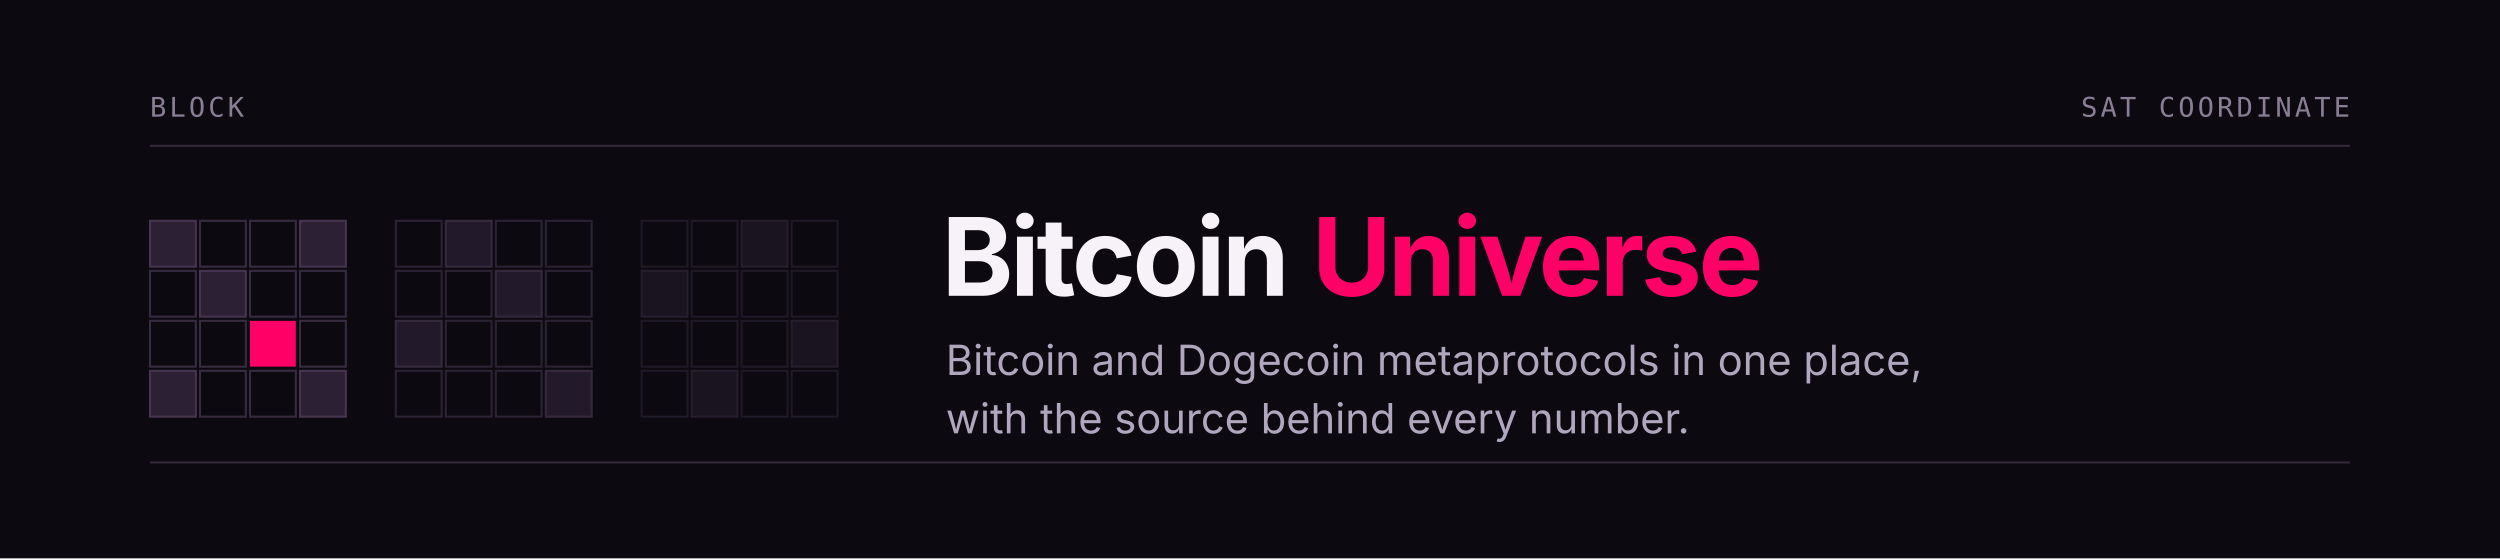
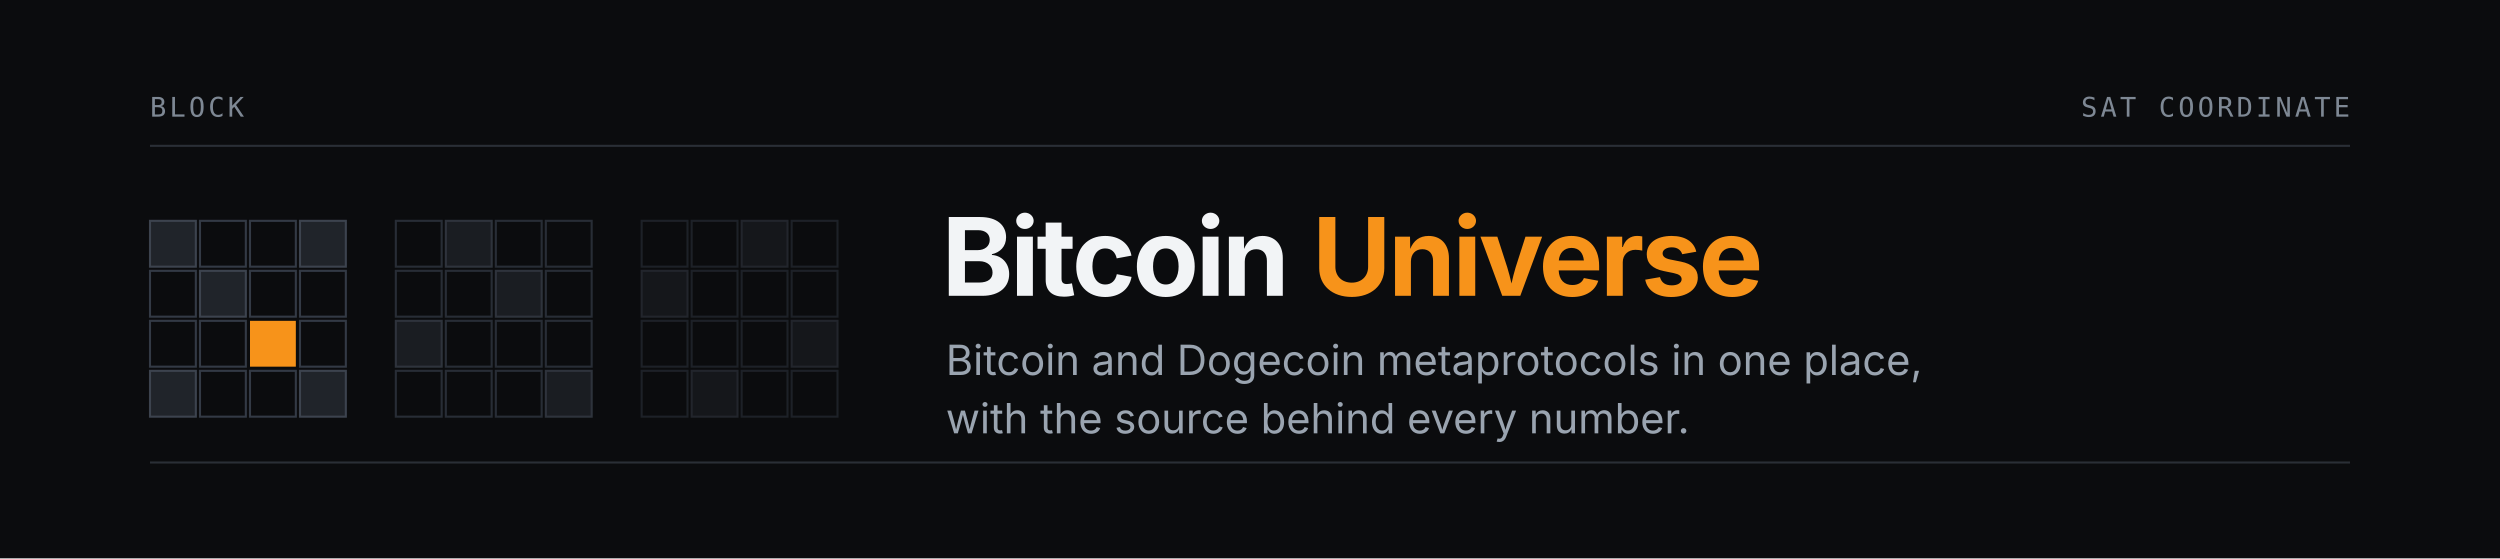
<svg xmlns="http://www.w3.org/2000/svg" viewBox="0 0 1200 268" width="1200" height="268" role="img" aria-label="Bitcoin Universe: Bitcoin and Dogecoin metaprotocols in one place, with the source behind every number">
  <defs>
    <style>
-       .bg { fill: #0c0910; }
-       .rule { stroke: #332839; stroke-width: 1; }
-       .cell { fill: none; stroke: #372b41; stroke-width: 1; }
-       .cell-filled { fill: #2b2034; stroke: #45344f; stroke-width: 1; }
-       .sat { fill: #ff0066; }
-       .wordmark { fill: #f7f2f8; font-family: "Space Grotesk", "Segoe UI", Inter, system-ui, sans-serif; font-weight: 700; }
-       .accentword { fill: #ff0066; }
-       .lede { fill: #b0a6bd; font-family: Inter, "Segoe UI", system-ui, sans-serif; font-weight: 400; }
-       .tick { fill: #8a7e96; font-family: "JetBrains Mono", ui-monospace, SFMono-Regular, Menlo, monospace; font-weight: 400; letter-spacing: 1.5px; }
+       .bg { fill: #0b0c0e; }
+       .rule { stroke: #2a2f36; stroke-width: 1; }
+       .cell { fill: none; stroke: #333a45; stroke-width: 1; }
+       .cell-filled { fill: #20242a; stroke: #3c434e; stroke-width: 1; }
+       .sat { fill: #f7931a; }
+       .wordmark { fill: #f2f4f6; font-family: Inter, "Segoe UI", system-ui, sans-serif; font-weight: 700; }
+       .accentword { fill: #f7931a; }
+       .lede { fill: #9aa4b0; font-family: Inter, "Segoe UI", system-ui, sans-serif; font-weight: 400; }
+       .tick { fill: #7e8894; font-family: "JetBrains Mono", ui-monospace, SFMono-Regular, Menlo, monospace; font-weight: 400; letter-spacing: 1.5px; }
    </style>
  </defs>
  <rect class="bg" width="1200" height="268" />
  <line class="rule" x1="72" y1="70" x2="1128" y2="70" />
  <line class="rule" x1="72" y1="222" x2="1128" y2="222" />
  <text class="tick" x="72" y="56" font-size="13">BLOCK</text>
  <text class="tick" x="1128" y="56" font-size="13" text-anchor="end">SAT COORDINATE</text>
  <g transform="translate(72,106)">
    <g>
      <rect class="cell-filled" x="0" y="0" width="22" height="22" />
      <rect class="cell" x="24" y="0" width="22" height="22" />
      <rect class="cell" x="48" y="0" width="22" height="22" />
      <rect class="cell-filled" x="72" y="0" width="22" height="22" />
      <rect class="cell" x="0" y="24" width="22" height="22" />
      <rect class="cell-filled" x="24" y="24" width="22" height="22" />
      <rect class="cell" x="48" y="24" width="22" height="22" />
      <rect class="cell" x="72" y="24" width="22" height="22" />
      <rect class="cell" x="0" y="48" width="22" height="22" />
      <rect class="cell" x="24" y="48" width="22" height="22" />
      <rect class="sat" x="48" y="48" width="22" height="22" />
      <rect class="cell" x="72" y="48" width="22" height="22" />
      <rect class="cell-filled" x="0" y="72" width="22" height="22" />
      <rect class="cell" x="24" y="72" width="22" height="22" />
      <rect class="cell" x="48" y="72" width="22" height="22" />
      <rect class="cell-filled" x="72" y="72" width="22" height="22" />
    </g>
    <g transform="translate(118,0)" opacity="0.72">
      <rect class="cell" x="0" y="0" width="22" height="22" />
      <rect class="cell-filled" x="24" y="0" width="22" height="22" />
      <rect class="cell" x="48" y="0" width="22" height="22" />
      <rect class="cell" x="72" y="0" width="22" height="22" />
      <rect class="cell" x="0" y="24" width="22" height="22" />
      <rect class="cell" x="24" y="24" width="22" height="22" />
      <rect class="cell-filled" x="48" y="24" width="22" height="22" />
      <rect class="cell" x="72" y="24" width="22" height="22" />
      <rect class="cell-filled" x="0" y="48" width="22" height="22" />
      <rect class="cell" x="24" y="48" width="22" height="22" />
      <rect class="cell" x="48" y="48" width="22" height="22" />
      <rect class="cell" x="72" y="48" width="22" height="22" />
      <rect class="cell" x="0" y="72" width="22" height="22" />
      <rect class="cell" x="24" y="72" width="22" height="22" />
      <rect class="cell" x="48" y="72" width="22" height="22" />
      <rect class="cell-filled" x="72" y="72" width="22" height="22" />
    </g>
    <g transform="translate(236,0)" opacity="0.46">
      <rect class="cell" x="0" y="0" width="22" height="22" />
      <rect class="cell" x="24" y="0" width="22" height="22" />
      <rect class="cell-filled" x="48" y="0" width="22" height="22" />
      <rect class="cell" x="72" y="0" width="22" height="22" />
      <rect class="cell-filled" x="0" y="24" width="22" height="22" />
      <rect class="cell" x="24" y="24" width="22" height="22" />
      <rect class="cell" x="48" y="24" width="22" height="22" />
      <rect class="cell" x="72" y="24" width="22" height="22" />
      <rect class="cell" x="0" y="48" width="22" height="22" />
      <rect class="cell" x="24" y="48" width="22" height="22" />
      <rect class="cell" x="48" y="48" width="22" height="22" />
      <rect class="cell-filled" x="72" y="48" width="22" height="22" />
      <rect class="cell" x="0" y="72" width="22" height="22" />
      <rect class="cell-filled" x="24" y="72" width="22" height="22" />
      <rect class="cell" x="48" y="72" width="22" height="22" />
      <rect class="cell" x="72" y="72" width="22" height="22" />
    </g>
  </g>
  <text class="wordmark" x="452" y="142" font-size="52" letter-spacing="-1.5">Bitcoin <tspan class="accentword">Universe</tspan>
  </text>
  <text class="lede" x="454" y="180" font-size="20">Bitcoin and Dogecoin metaprotocols in one place,</text>
  <text class="lede" x="454" y="208" font-size="20">with the source behind every number.</text>
</svg>
